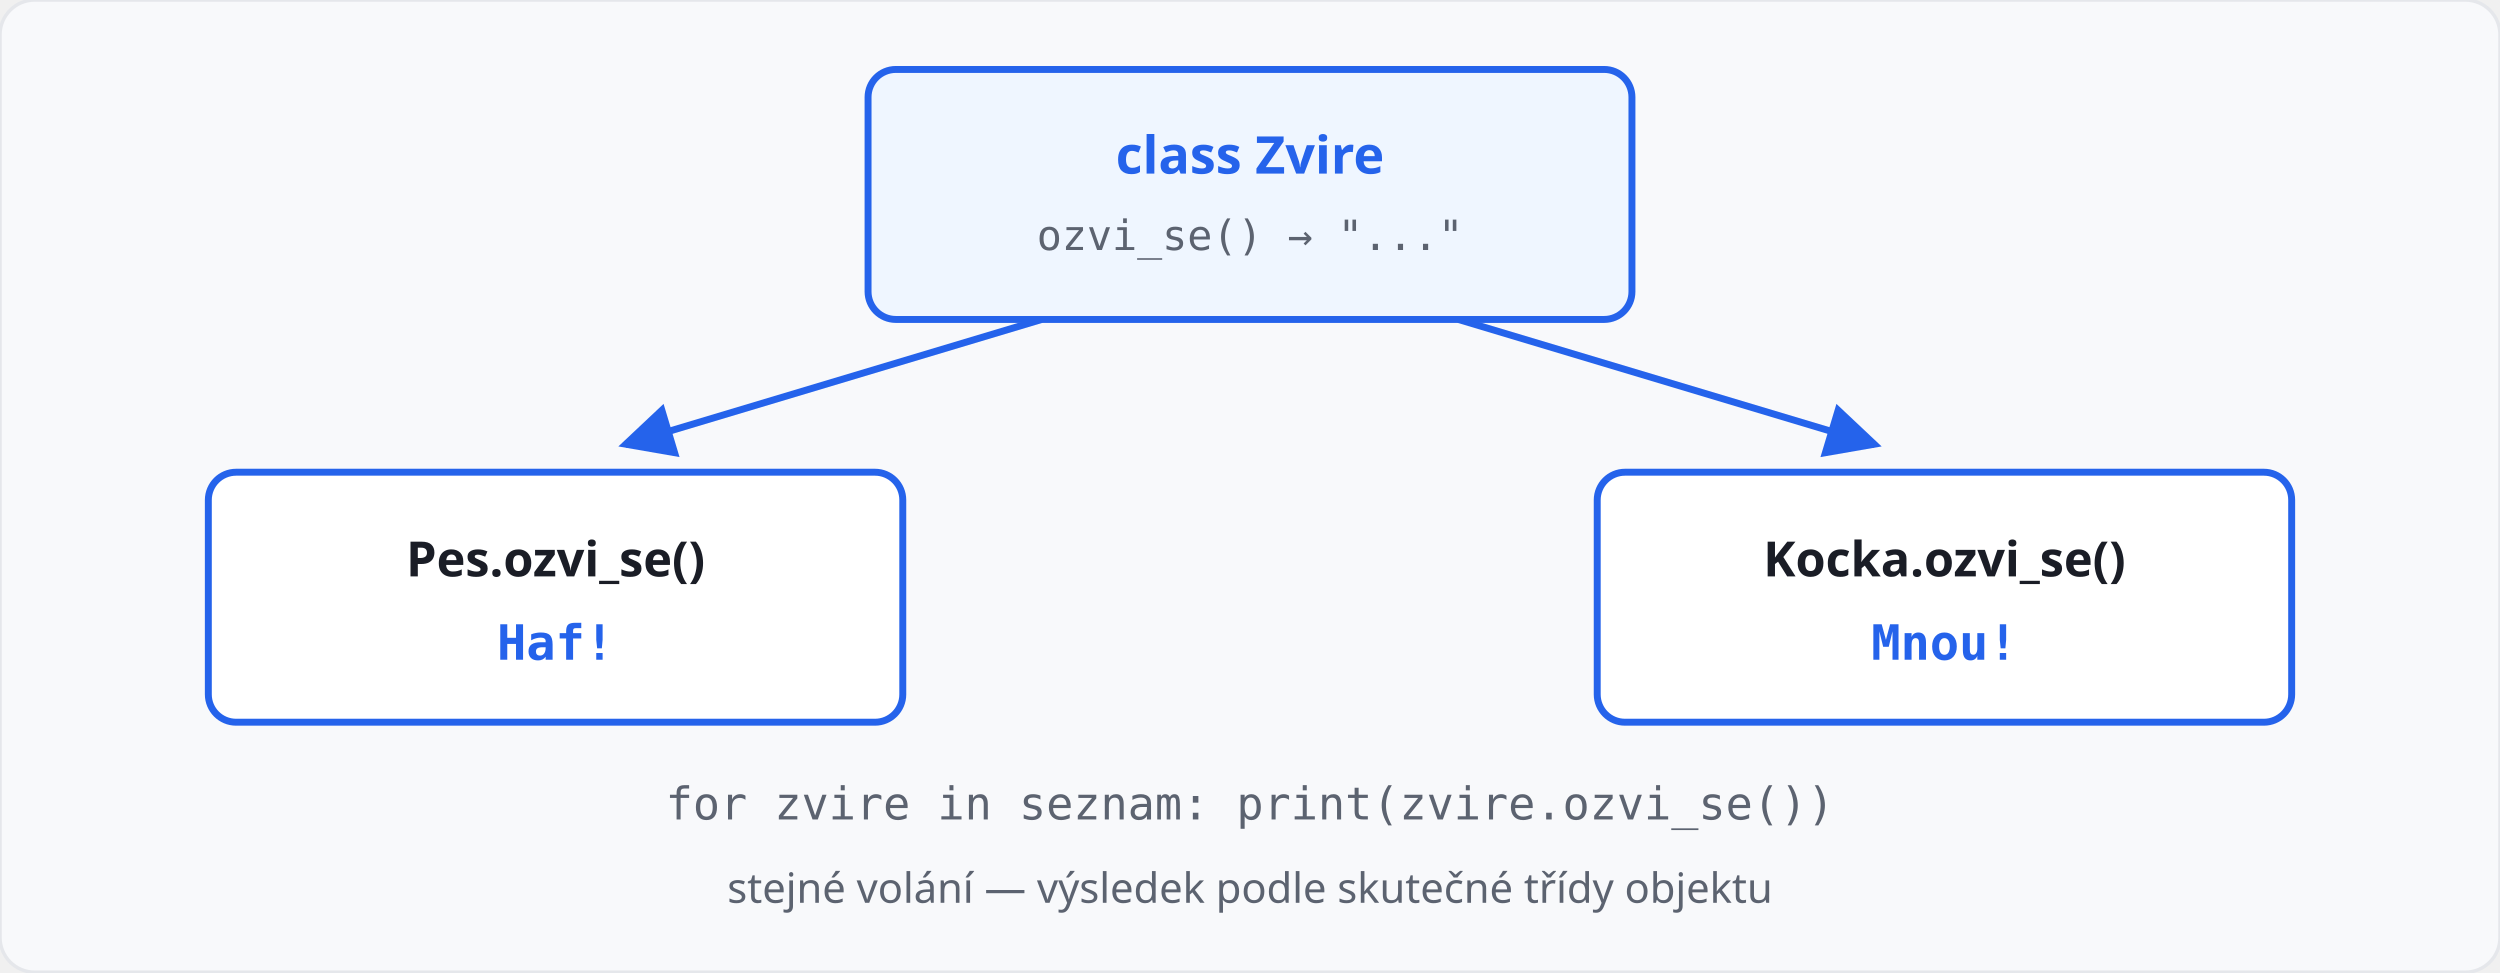
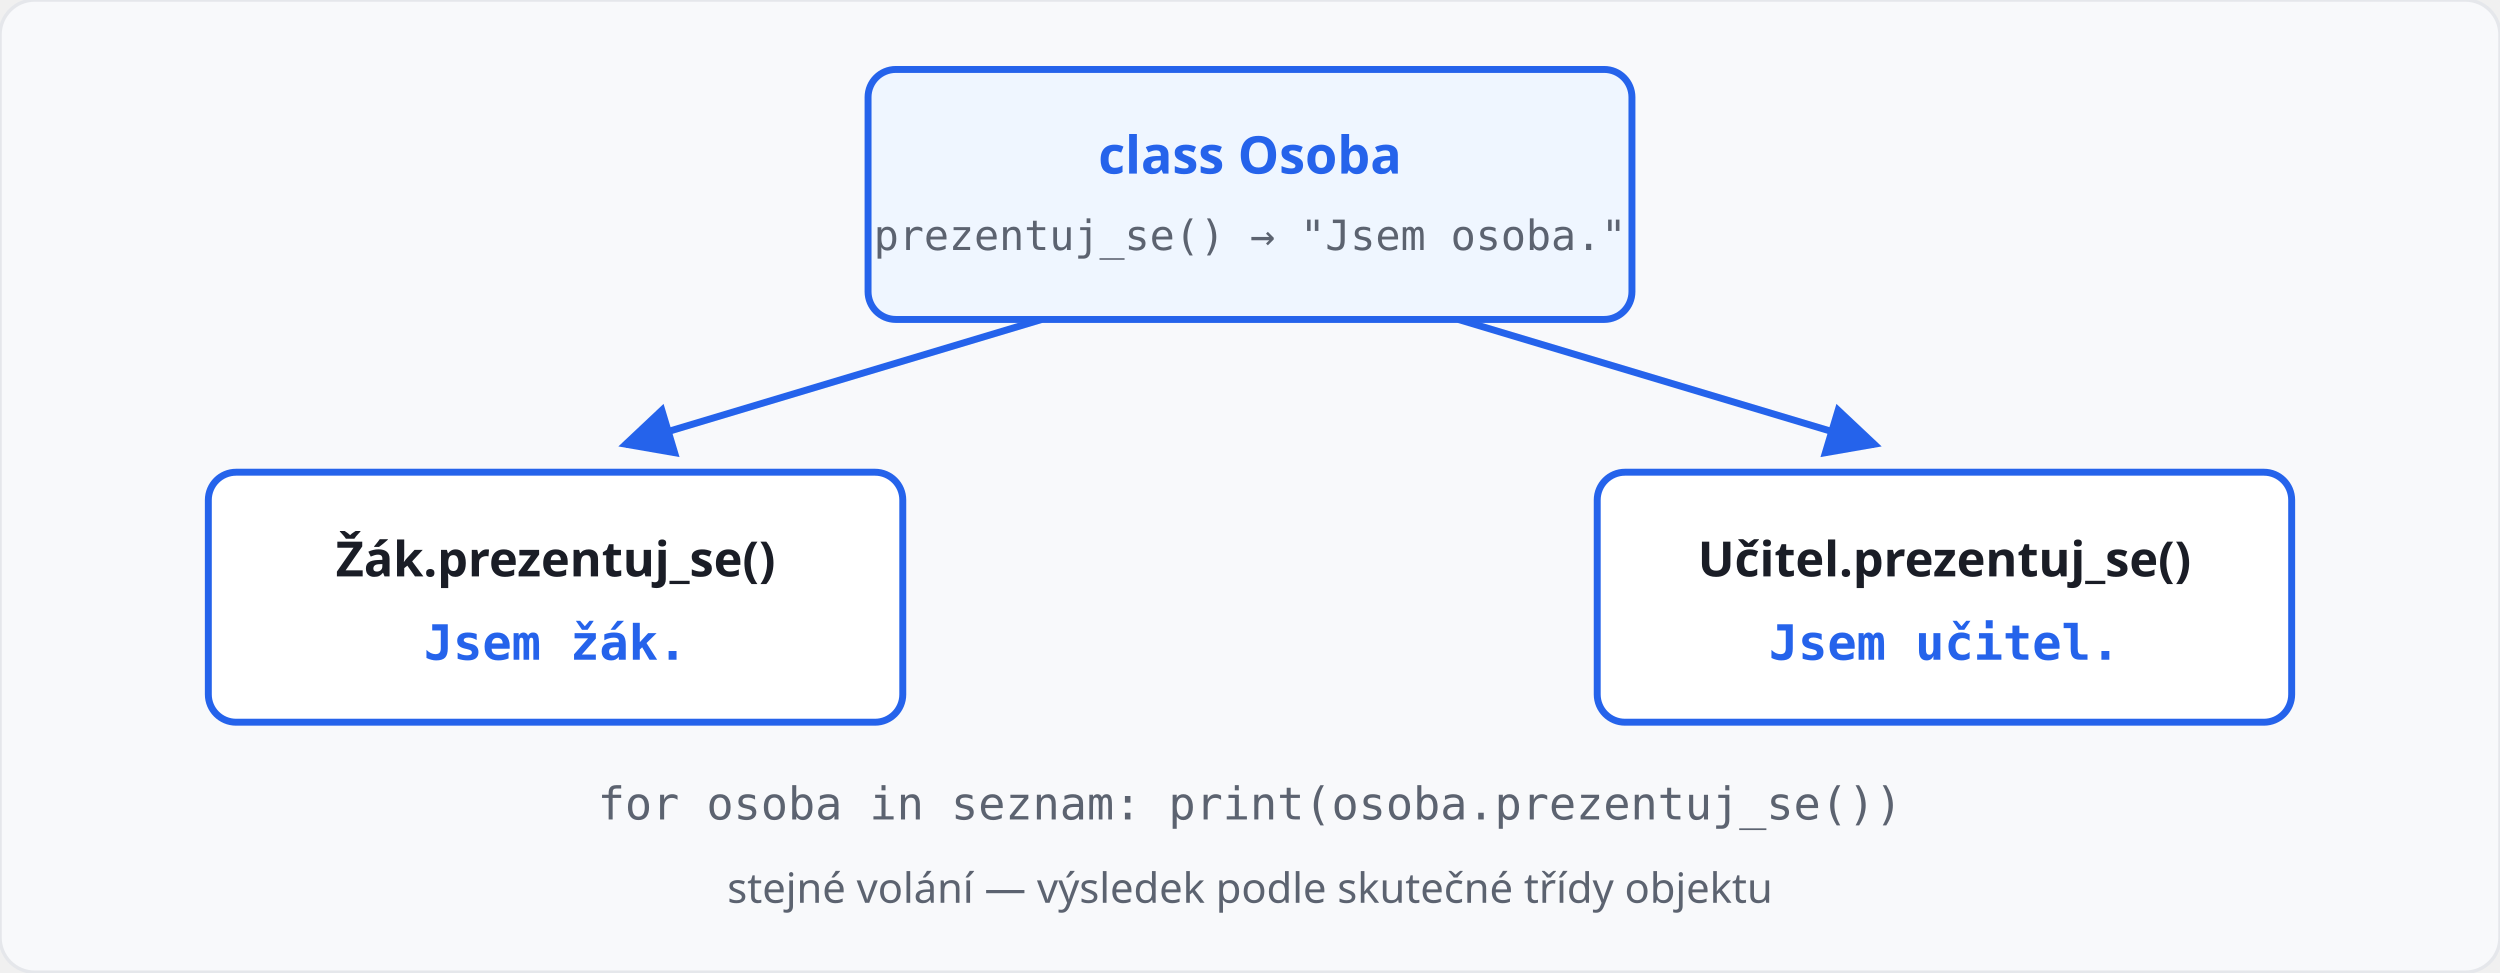
- <svg xmlns="http://www.w3.org/2000/svg" viewBox="0 0 720 280" role="img" aria-label="Stejne volani ozvi_se da u psa a kocky jiny vysledek">
+ <svg xmlns="http://www.w3.org/2000/svg" viewBox="0 0 720 280" role="img" aria-label="Stejné volání prezentuj_se dá u žáka a učitele jiný výsledek">
  <defs>
    <marker id="arrow-poly" markerWidth="8" markerHeight="8" refX="7" refY="4" orient="auto">
      <path class="d-accent" d="M0,0 L8,4 L0,8 Z" fill="#2563eb" />
    </marker>
  </defs>
  <rect class="d-bg" width="720" height="280" rx="10" fill="#f8f9fb" stroke="#e5e7eb" />
  <rect class="d-soft" x="250" y="20" width="220" height="72" rx="8" fill="#eff6ff" stroke="#2563eb" stroke-width="2" />
-   <text class="d-accent" x="360" y="50" text-anchor="middle" font-family="Segoe UI, sans-serif" font-size="15" font-weight="700" fill="#2563eb">class Zvire</text>
-   <text class="d-muted" x="360" y="72" text-anchor="middle" font-family="Consolas, monospace" font-size="12" fill="#5c6370">ozvi_se() → "..."</text>
+   <text class="d-accent" x="360" y="50" text-anchor="middle" font-family="Segoe UI, sans-serif" font-size="15" font-weight="700" fill="#2563eb">class Osoba</text>
+   <text class="d-muted" x="360" y="72" text-anchor="middle" font-family="Consolas, monospace" font-size="12" fill="#5c6370">prezentuj_se() → "Jsem osoba."</text>
  <line class="d-stroke-accent" x1="300" y1="92" x2="180" y2="128" stroke="#2563eb" stroke-width="2" marker-end="url(#arrow-poly)" />
  <line class="d-stroke-accent" x1="420" y1="92" x2="540" y2="128" stroke="#2563eb" stroke-width="2" marker-end="url(#arrow-poly)" />
  <rect class="d-surface" x="60" y="136" width="200" height="72" rx="8" fill="#fff" stroke="#2563eb" stroke-width="2" />
-   <text class="d-text" x="160" y="166" text-anchor="middle" font-family="Segoe UI, sans-serif" font-size="14" font-weight="600" fill="#1a1d26">Pes.ozvi_se()</text>
-   <text class="d-accent" x="160" y="190" text-anchor="middle" font-family="Consolas, monospace" font-size="14" font-weight="700" fill="#2563eb">Haf!</text>
+   <text class="d-text" x="160" y="166" text-anchor="middle" font-family="Segoe UI, sans-serif" font-size="14" font-weight="600" fill="#1a1d26">Žák.prezentuj_se()</text>
+   <text class="d-accent" x="160" y="190" text-anchor="middle" font-family="Consolas, monospace" font-size="14" font-weight="700" fill="#2563eb">Jsem žák.</text>
  <rect class="d-surface" x="460" y="136" width="200" height="72" rx="8" fill="#fff" stroke="#2563eb" stroke-width="2" />
-   <text class="d-text" x="560" y="166" text-anchor="middle" font-family="Segoe UI, sans-serif" font-size="14" font-weight="600" fill="#1a1d26">Kocka.ozvi_se()</text>
-   <text class="d-accent" x="560" y="190" text-anchor="middle" font-family="Consolas, monospace" font-size="14" font-weight="700" fill="#2563eb">Mnou!</text>
-   <text class="d-muted" x="360" y="236" text-anchor="middle" font-family="Consolas, monospace" font-size="13" fill="#5c6370">for zvire in seznam: print(zvire.ozvi_se())</text>
+   <text class="d-text" x="560" y="166" text-anchor="middle" font-family="Segoe UI, sans-serif" font-size="14" font-weight="600" fill="#1a1d26">Učitel.prezentuj_se()</text>
+   <text class="d-accent" x="560" y="190" text-anchor="middle" font-family="Consolas, monospace" font-size="14" font-weight="700" fill="#2563eb">Jsem učitel.</text>
+   <text class="d-muted" x="360" y="236" text-anchor="middle" font-family="Consolas, monospace" font-size="13" fill="#5c6370">for osoba in seznam: print(osoba.prezentuj_se())</text>
  <text class="d-muted" x="360" y="260" text-anchor="middle" font-family="Segoe UI, sans-serif" font-size="12" fill="#5c6370">stejné volání — výsledek podle skutečné třídy objektu</text>
</svg>
